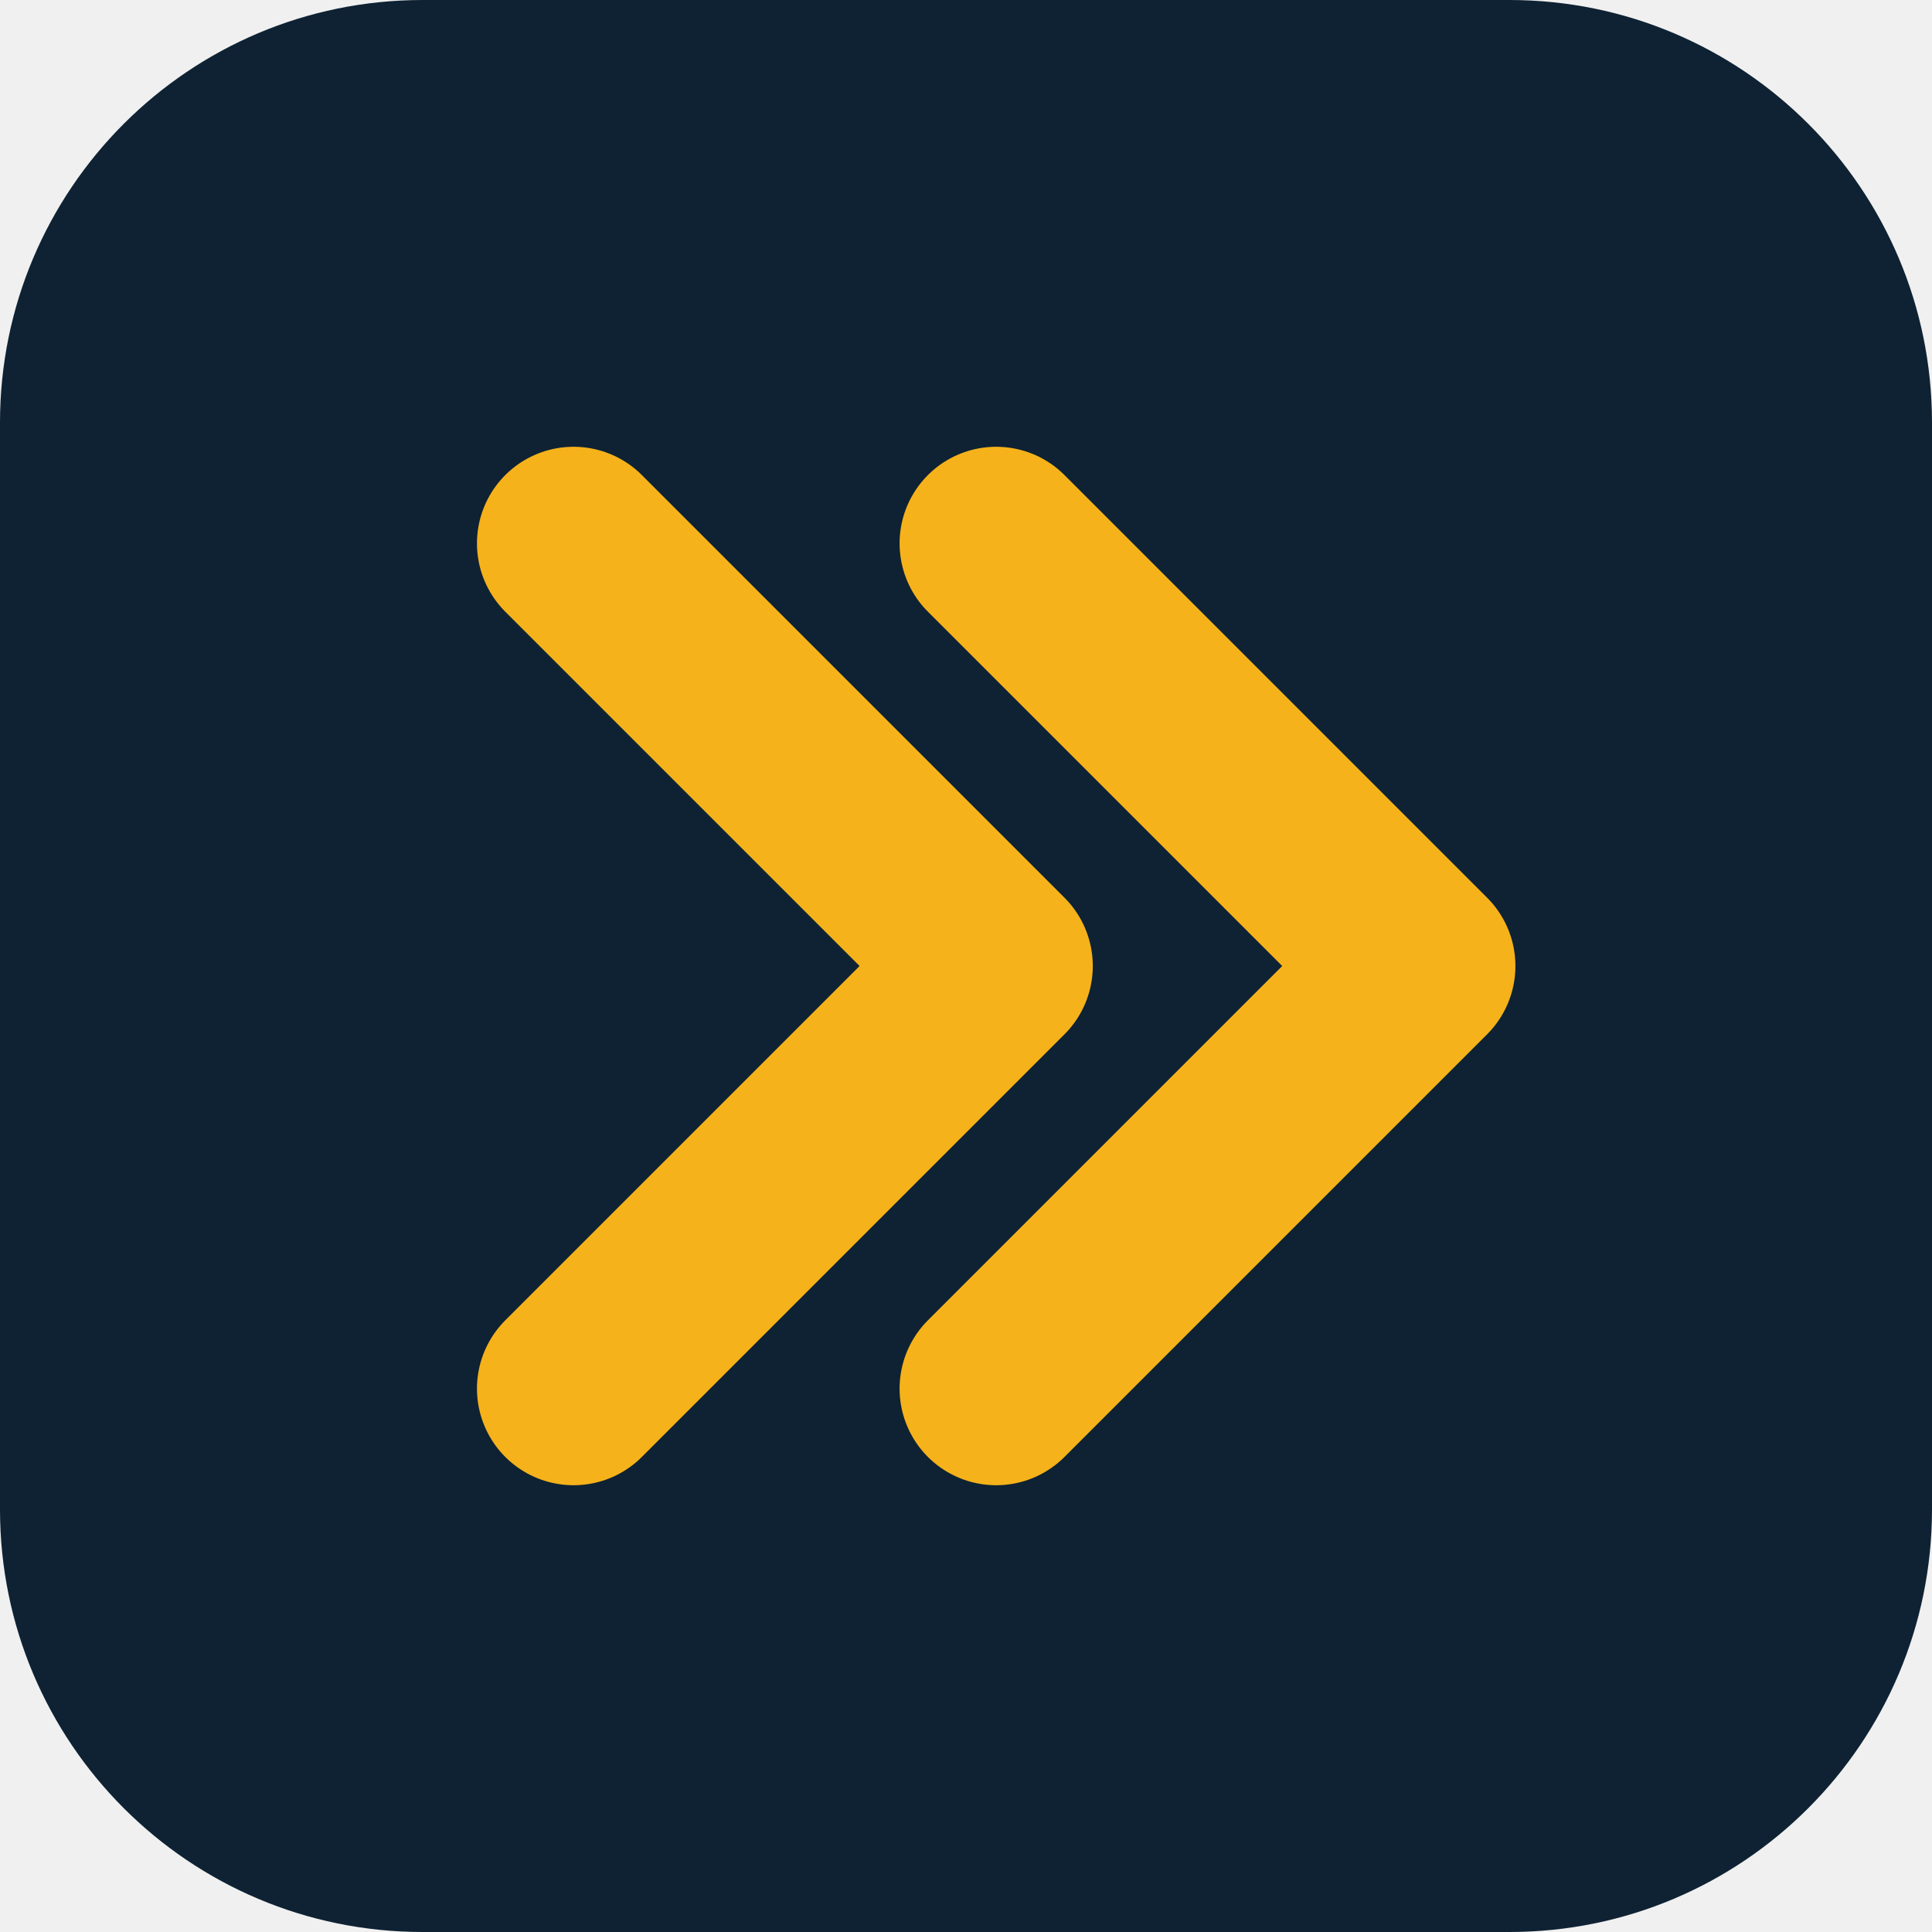
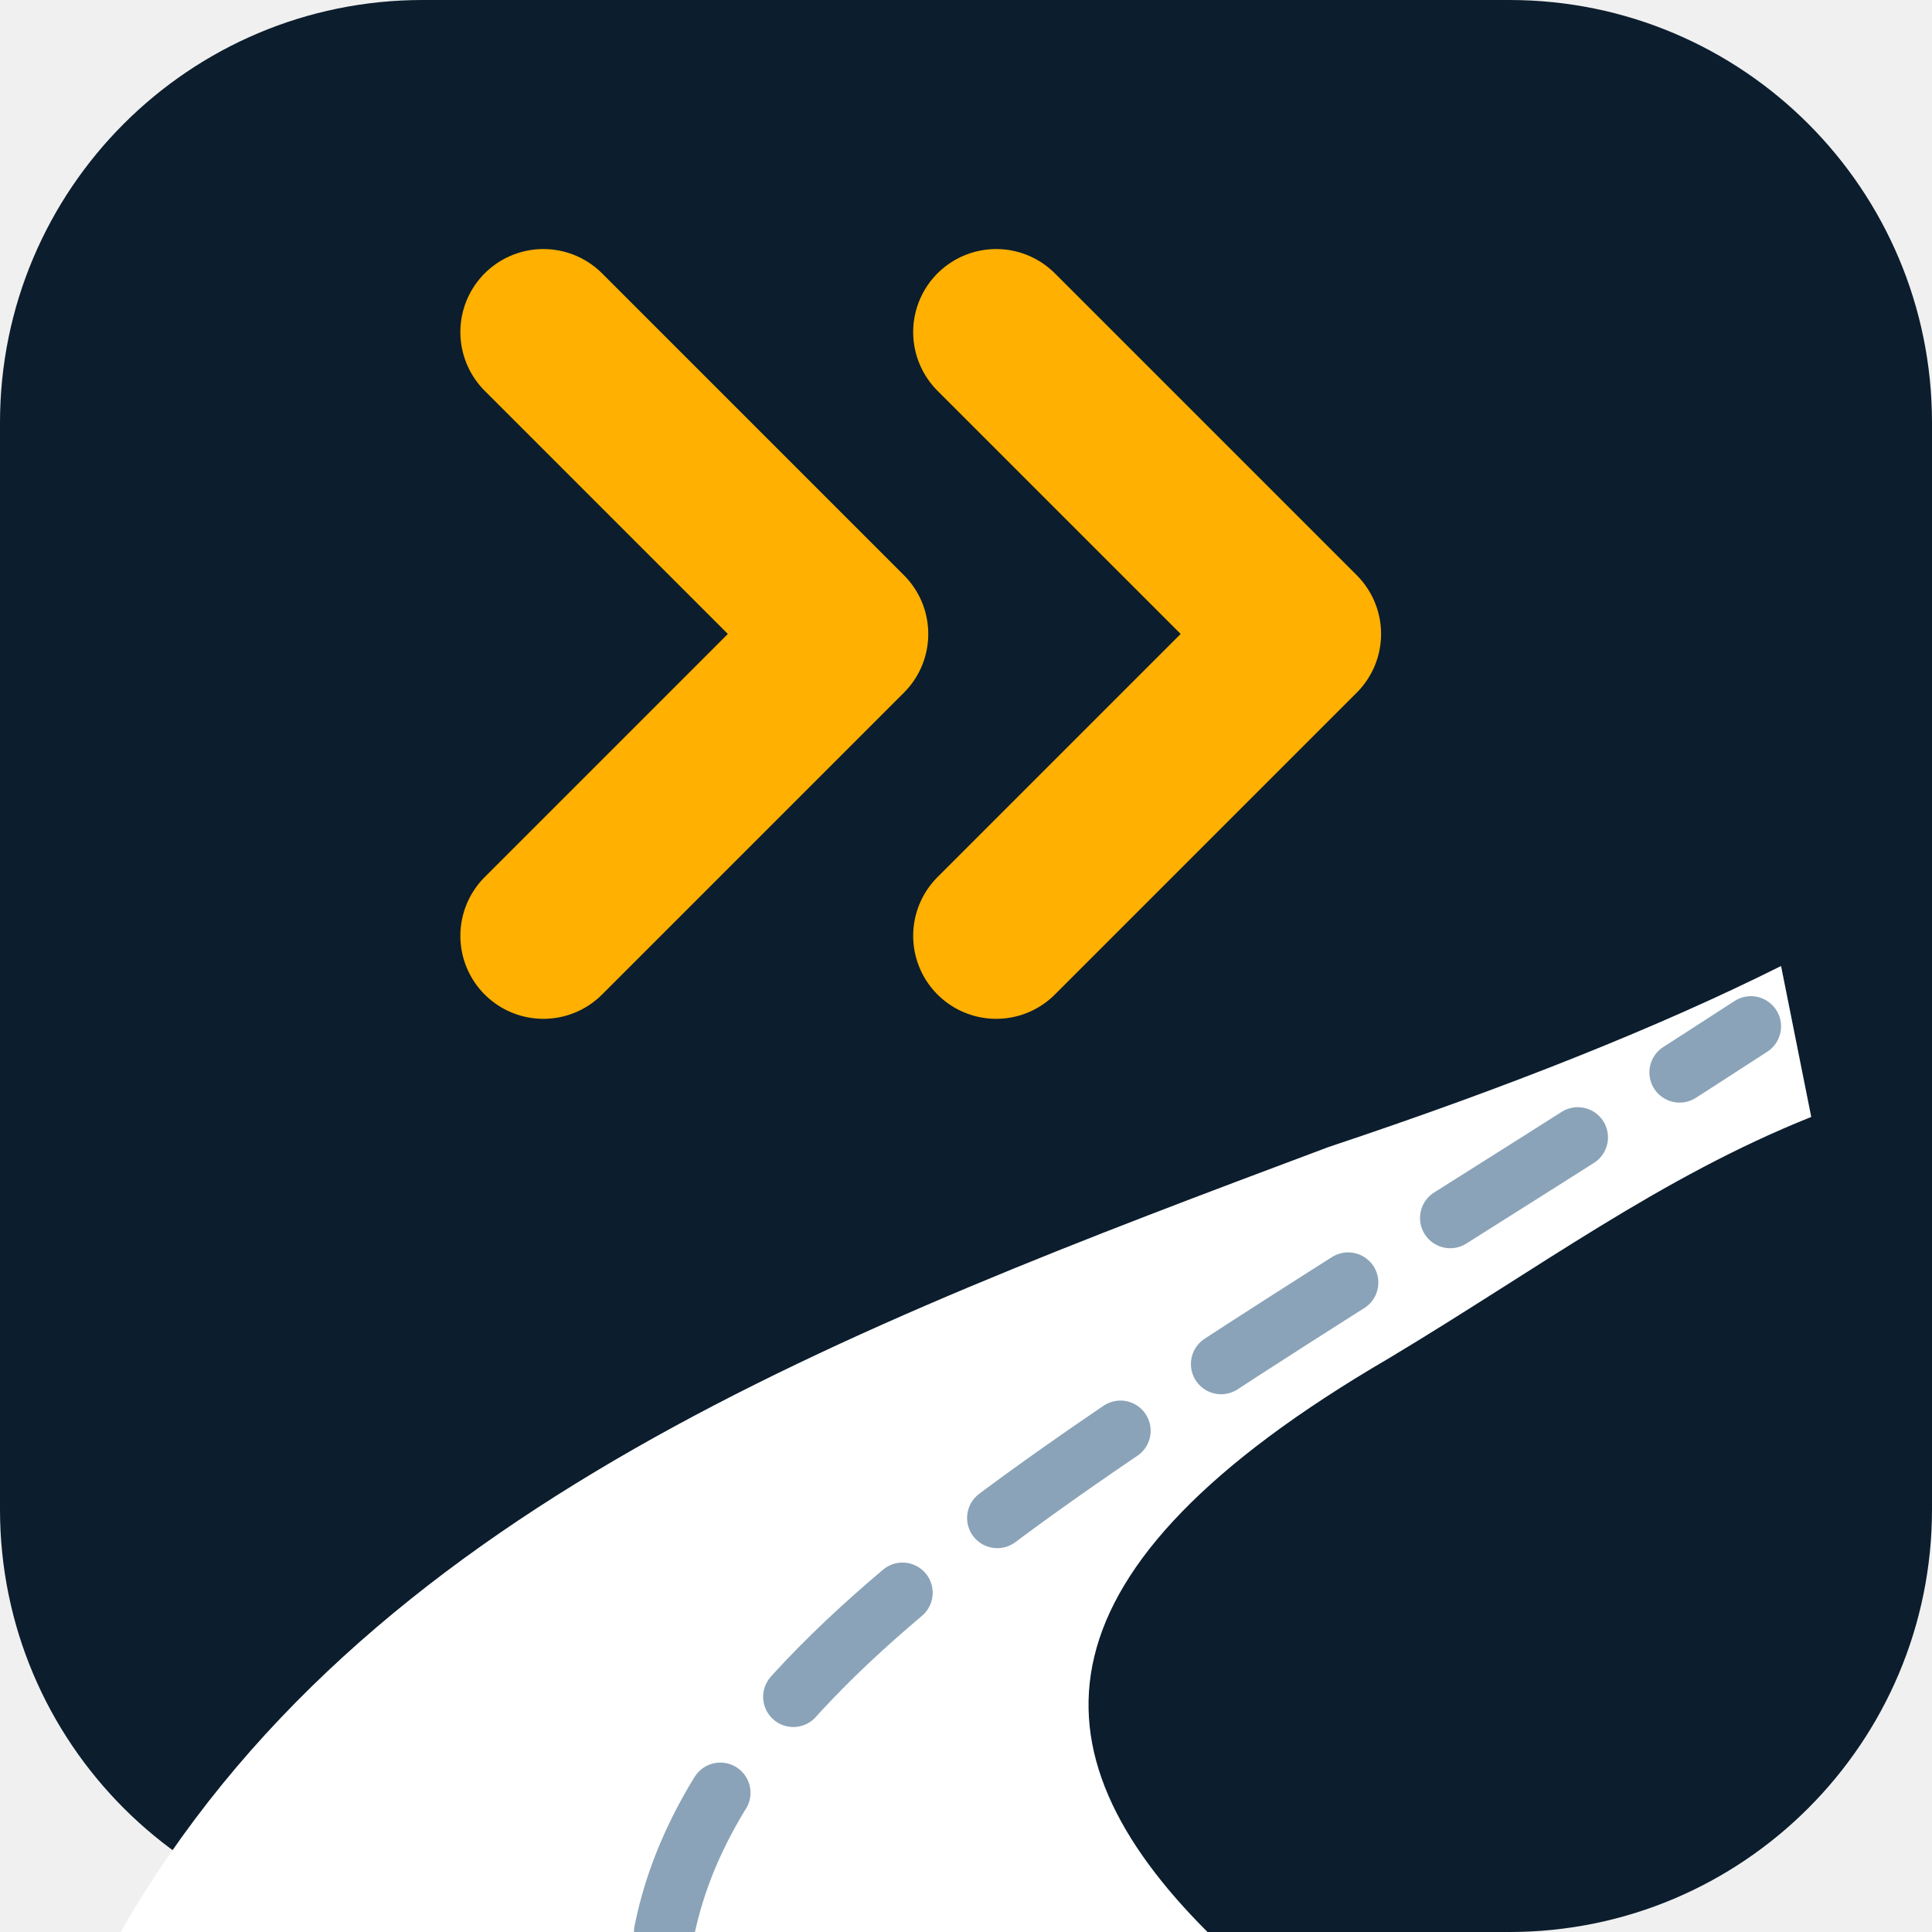
- <svg xmlns="http://www.w3.org/2000/svg" viewBox="0 0 32 32" role="img" aria-label="Webco Essential">
-   <rect width="32" height="32" rx="7" fill="#0e2233" />
-   <path d="M9.5 9l7 7-7 7M16.5 9l7 7-7 7" fill="none" stroke="#f6b21a" stroke-width="3.2" stroke-linecap="round" stroke-linejoin="round" />
+ <svg xmlns="http://www.w3.org/2000/svg" viewBox="0 0 64 64" role="img" aria-label="Webco Essential">
+   <rect width="64" height="64" rx="14" fill="#0c1d2d" />
+   <path d="M4 64C12 50 28 44 44 38c6-2 11-4 15-6l1 5c-5 2-9 5-14 8-12 7-12 13-6 19H4Z" fill="#ffffff" />
+   <path d="M22 64c2-10 16-17 36-30" fill="none" stroke="#8aa3b8" stroke-width="2" stroke-linecap="round" stroke-dasharray="5 4" />
+   <path d="M18 11l10 10-10 10M33 11l10 10-10 10" fill="none" stroke="#ffb000" stroke-width="5.5" stroke-linecap="round" stroke-linejoin="round" />
</svg>
